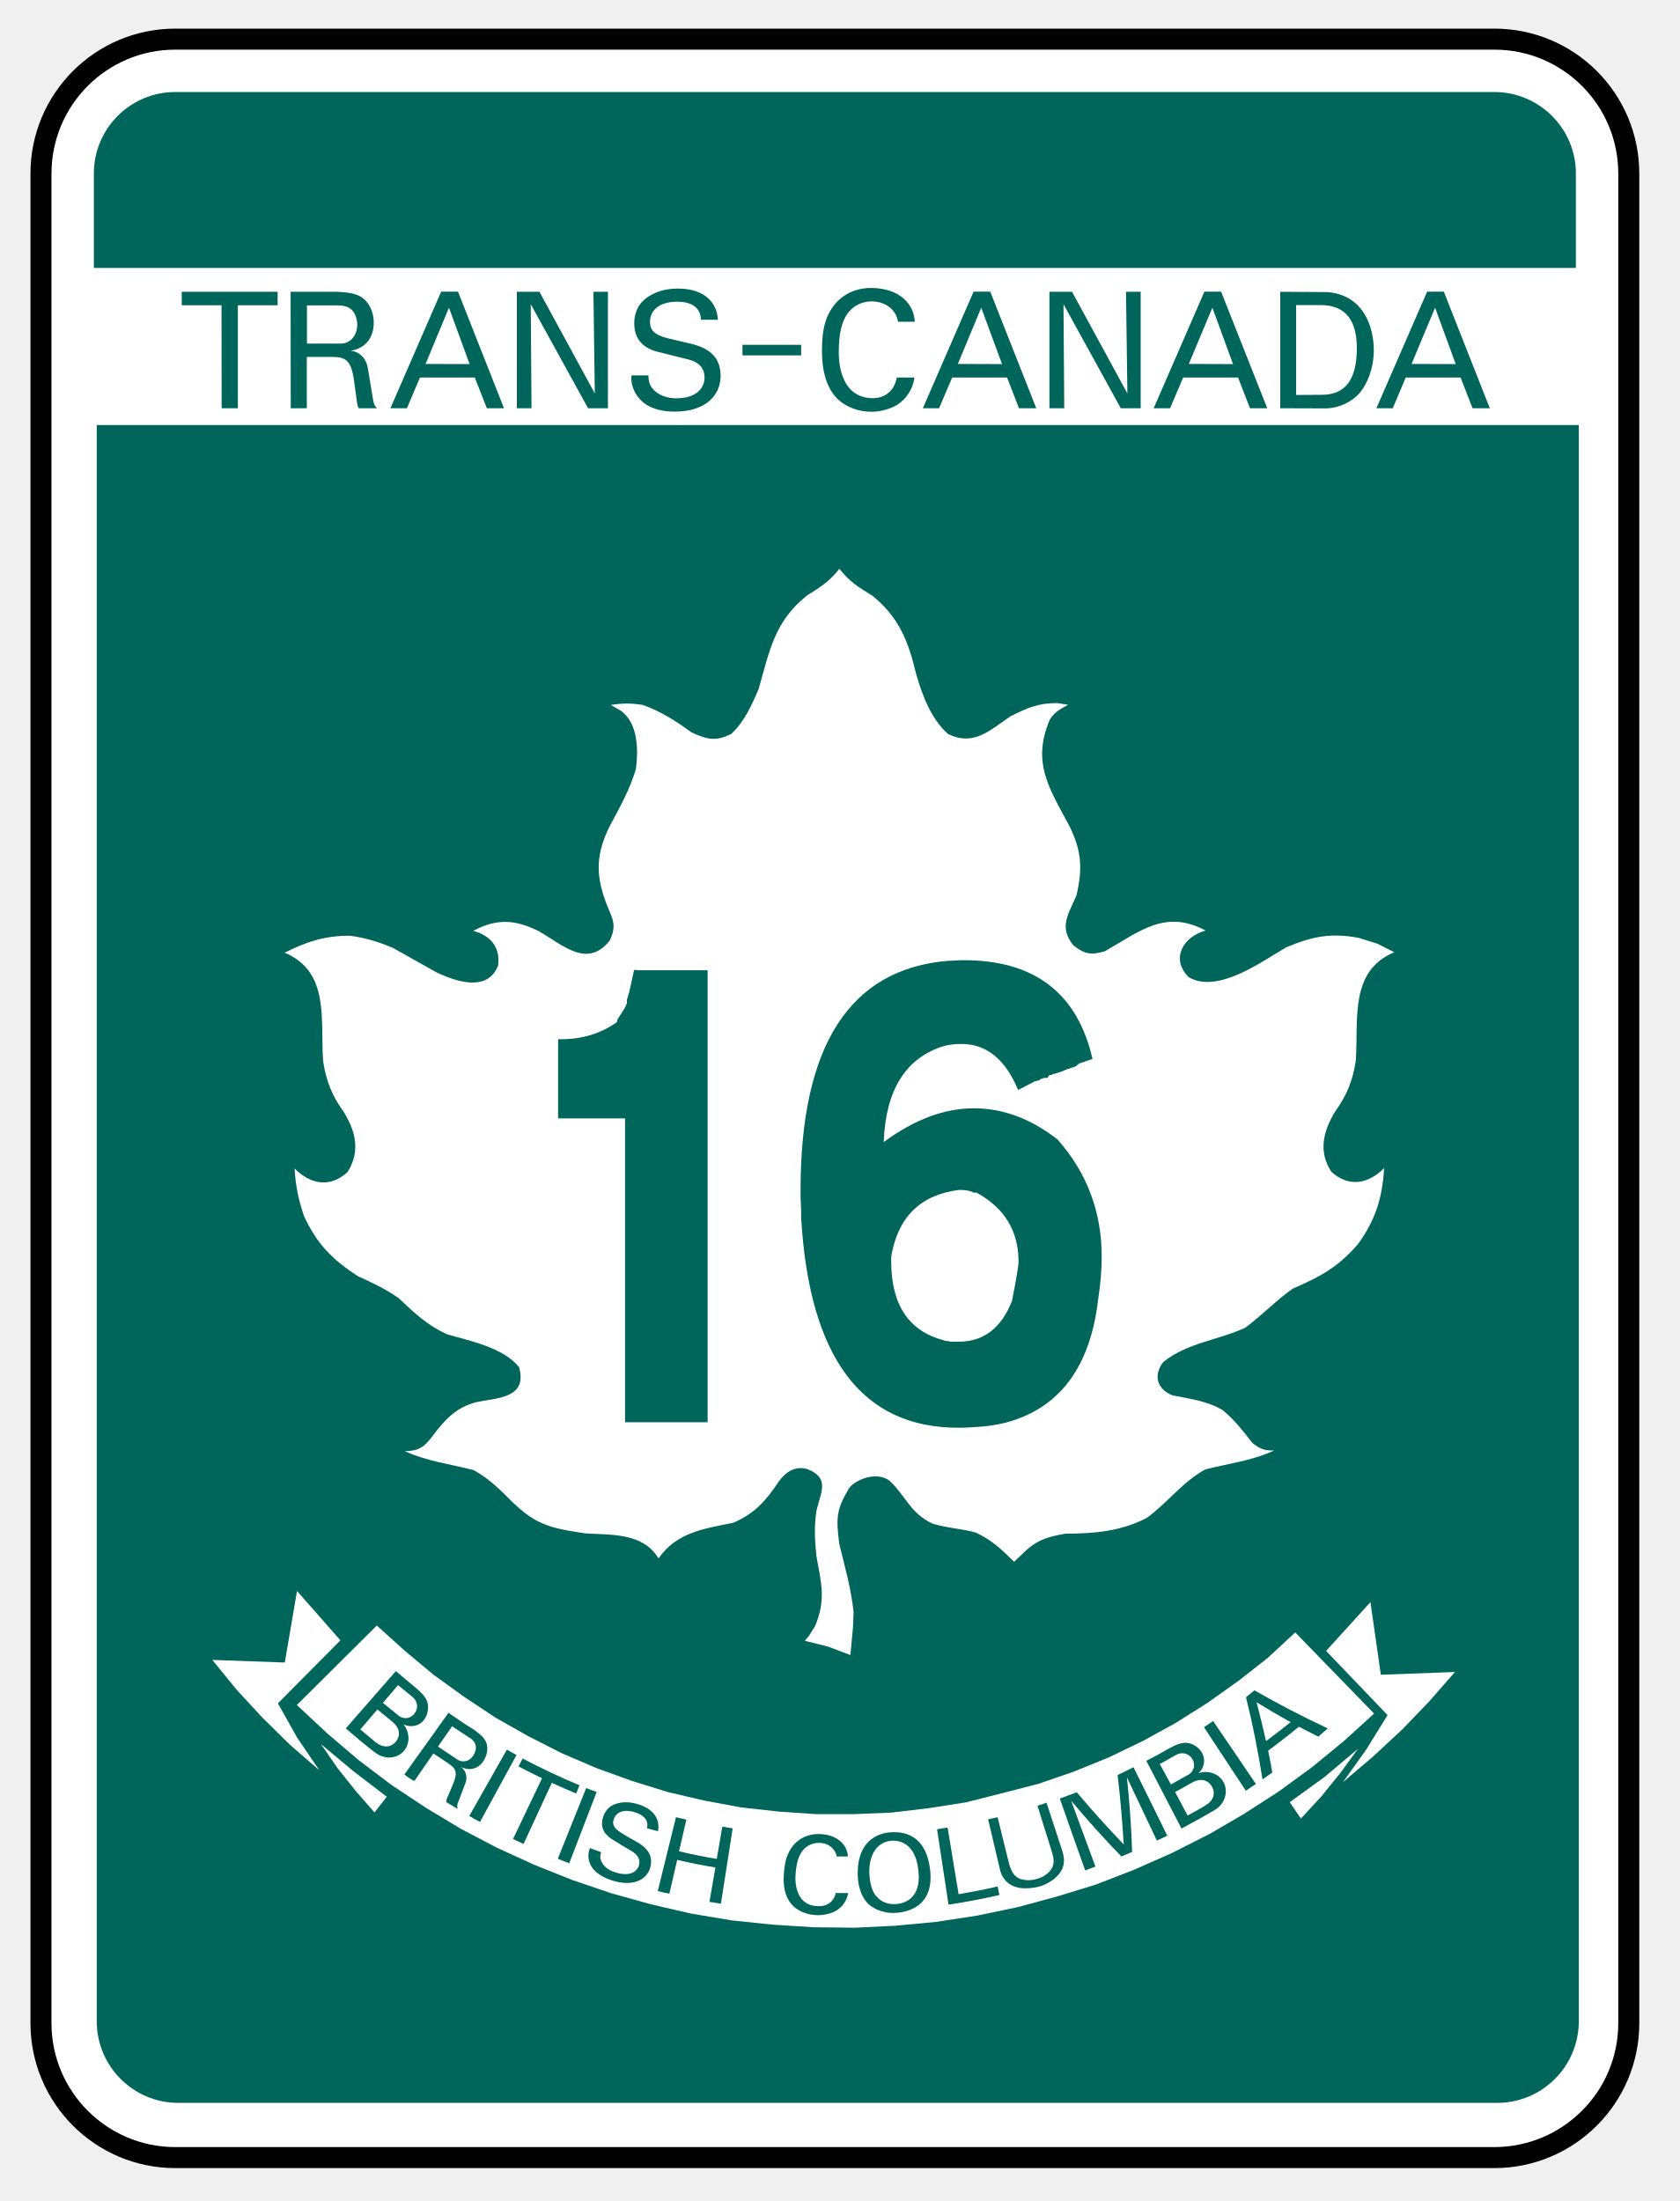
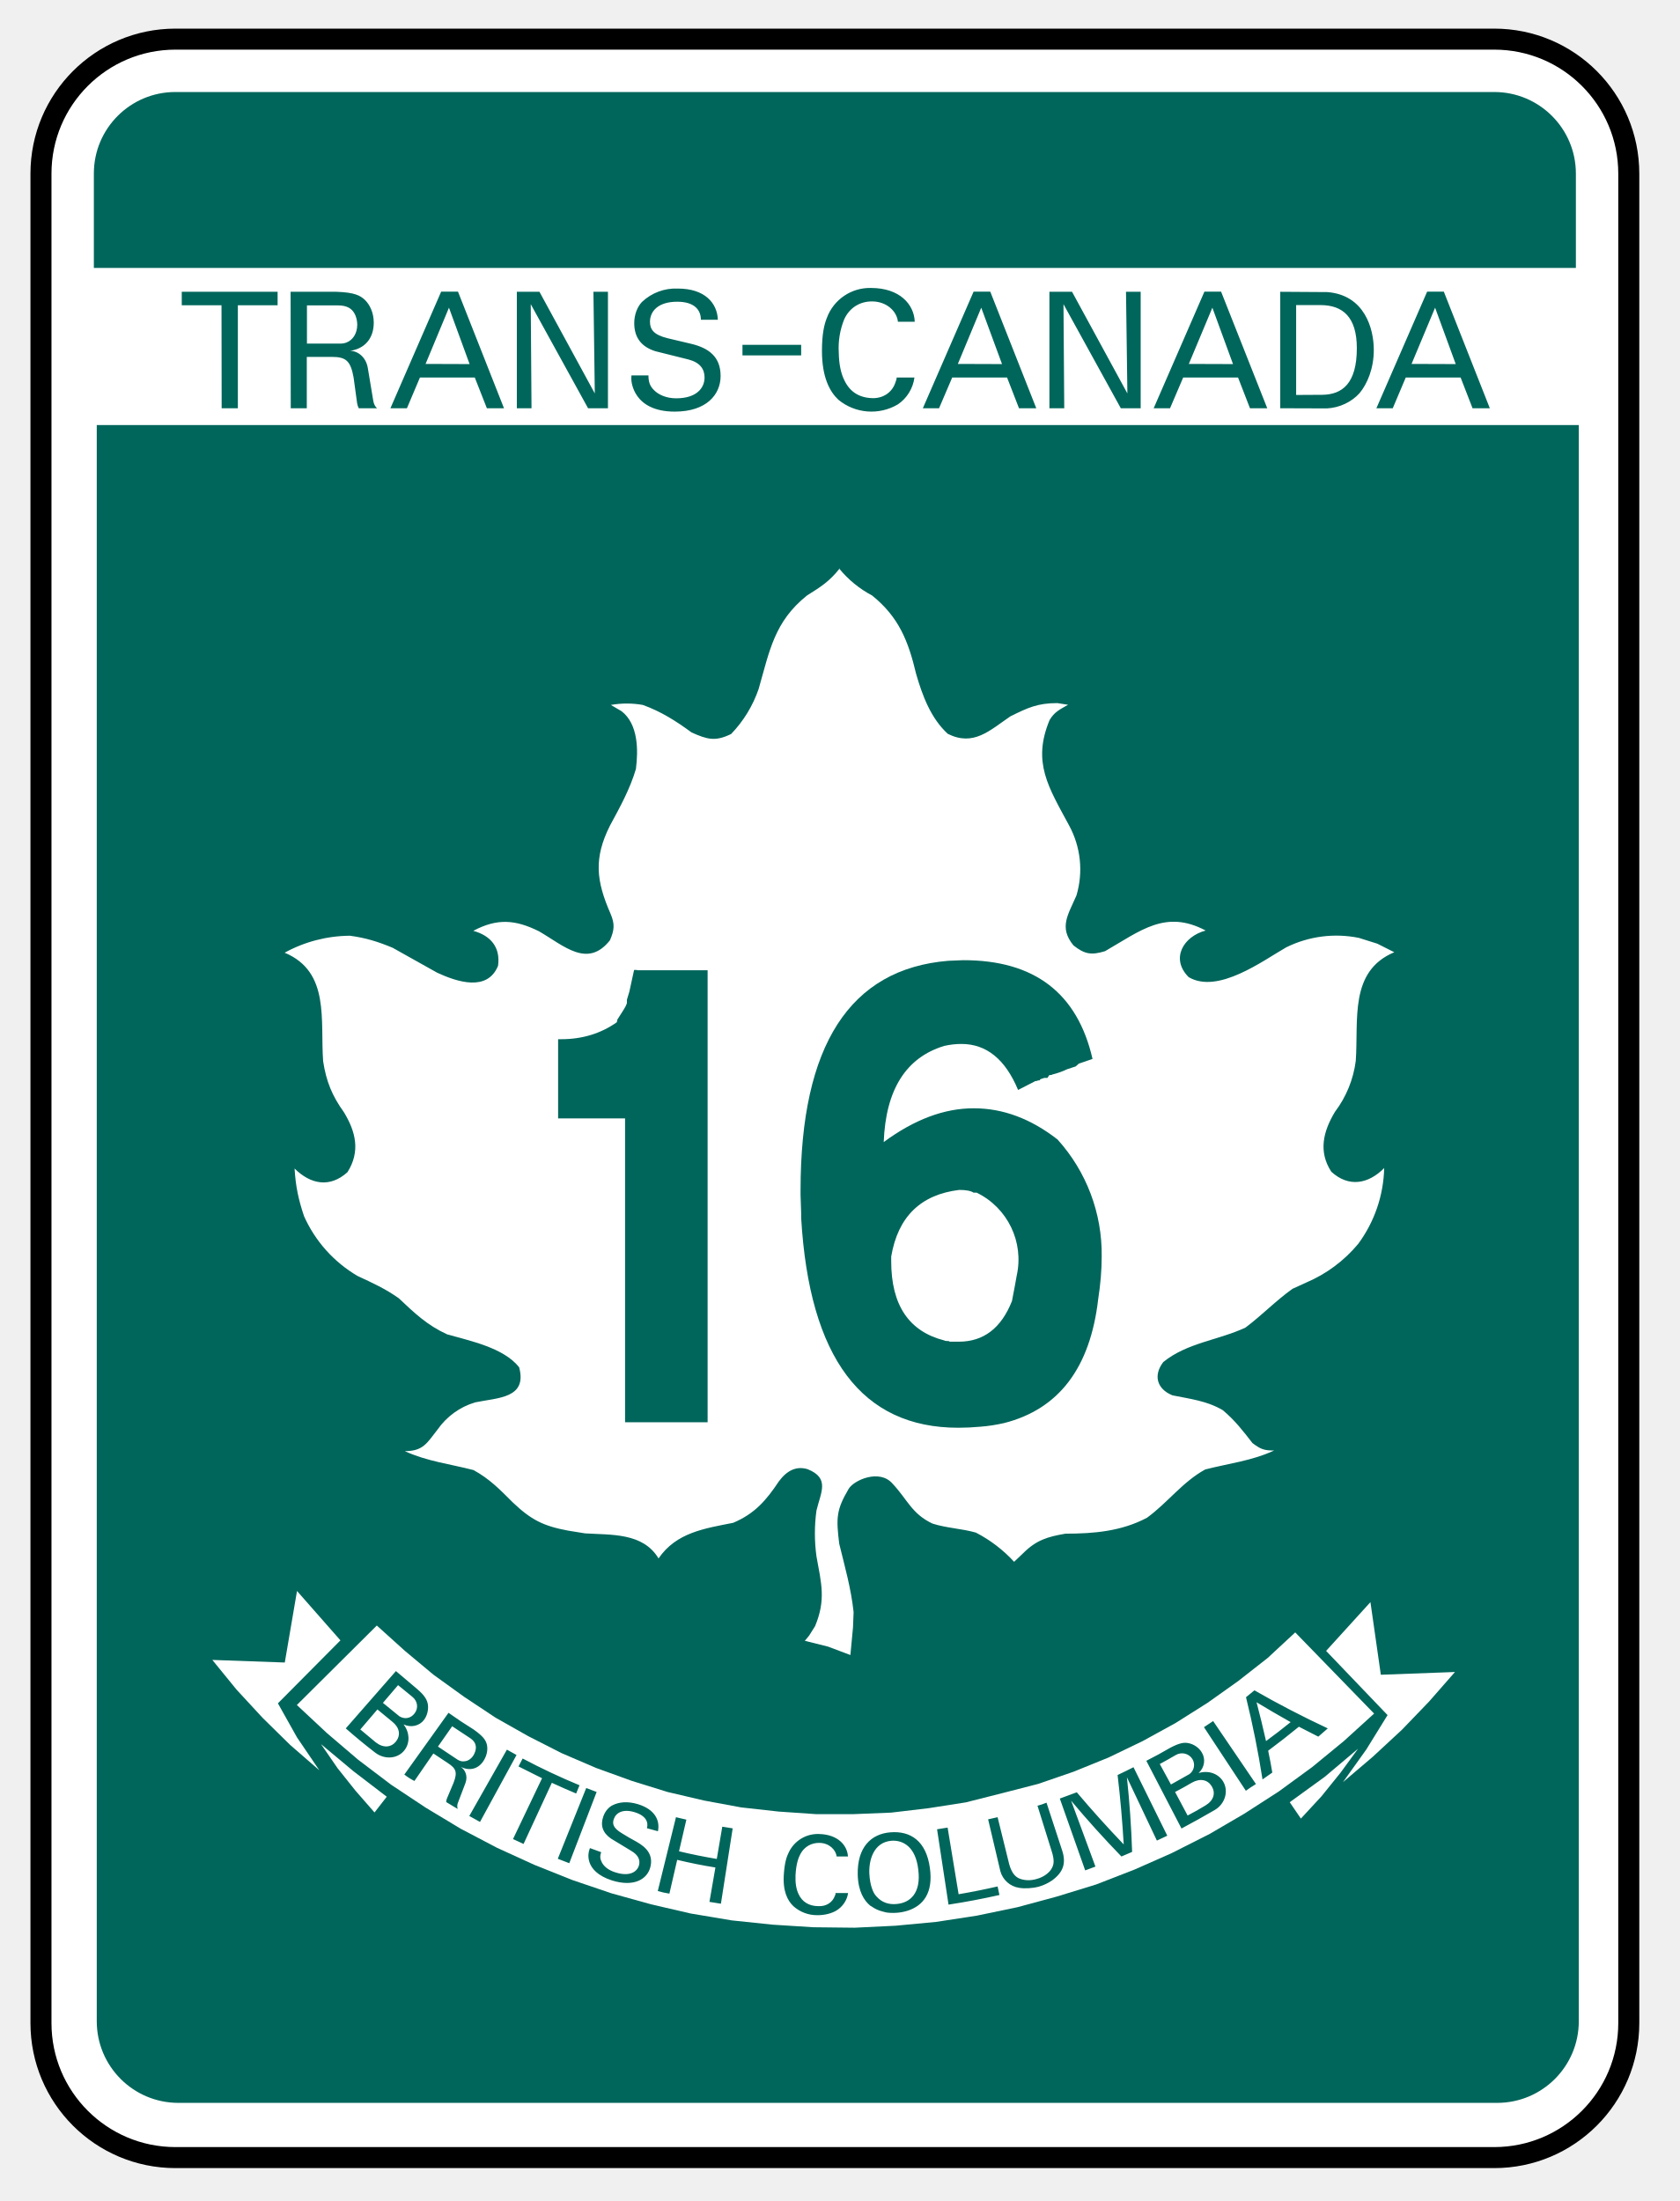
- <svg xmlns="http://www.w3.org/2000/svg" version="1.1" id="TCH" x="0px" y="0px" viewBox="0 0 109.88 144" style="enable-background:new 0 0 109.88 144;" xml:space="preserve">
-   <style type="text/css">
- 	.Arched_x0020_Green{fill:url(#SVGID_1_);stroke:#FFFFFF;stroke-width:0.25;stroke-miterlimit:1;}
- 	.st0{fill-rule:evenodd;clip-rule:evenodd;fill:#FFFFFF;stroke:#000000;stroke-width:1.375;}
- 	.st1{fill-rule:evenodd;clip-rule:evenodd;fill:#00665B;}
- 	.st2{fill:#00665B;}
- </style>
-   <linearGradient id="SVGID_1_" gradientUnits="userSpaceOnUse" x1="17.5" y1="108" x2="18.207" y2="107.293">
-     <stop offset="0" style="stop-color:#20AC4B" />
-     <stop offset="0.983" style="stop-color:#19361A" />
+ <svg xmlns="http://www.w3.org/2000/svg" xml:space="preserve" id="TCH" x="0" y="0" viewBox="0 0 109.88 144">
+   <style>.st1{fill-rule:evenodd;clip-rule:evenodd}.st1,.st2{fill:#00665b}</style>
+   <linearGradient id="SVGID_1_" x1="17.5" x2="18.21" y1="108" y2="107.29" gradientUnits="userSpaceOnUse">
+     <stop offset="0" style="stop-color:#20ac4b" />
+     <stop offset=".98" style="stop-color:#19361a" />
  </linearGradient>
-   <path class="st0" d="M97.75,141.16c4.86,0,8.8-3.94,8.8-8.8v-121c0-4.86-3.93-8.8-8.8-8.8H11.47c-4.86,0-8.79,3.94-8.79,8.8v121  c0,4.86,3.94,8.8,8.79,8.8H97.75z" />
-   <path class="st1" d="M103.28,27.81v104.43c0,2.95-2.39,5.34-5.34,5.34H11.66c-2.94,0-5.33-2.39-5.33-5.34V27.81H103.28z   M53.32,106.39l-0.39,0.62l-0.28,0.34l1.52,0.38l1.46,0.55l0.17-1.8l0.04-1.01c-0.17-1.57-0.57-2.95-0.94-4.47  c-0.21-1.69-0.19-2.22,0.61-3.58c0.33-0.58,2.03-1.34,2.88-0.35c0.97,1.03,1.25,1.97,2.61,2.61c0.94,0.3,1.89,0.32,2.84,0.59  c1.07,0.51,1.66,1.08,2.5,1.91l0.59-0.56c0.86-0.86,1.6-1.08,2.77-1.28c1.87,0,3.67-0.16,5.33-1.04c1.36-0.99,2.32-2.34,3.81-3.16  c1.55-0.4,3.04-0.56,4.51-1.24c-0.67,0-0.89-0.09-1.42-0.49c-0.62-0.8-1.15-1.49-1.94-2.15c-1.04-0.61-2.11-0.73-3.29-0.97  c-1.02-0.41-1.27-1.31-0.6-2.18c1.55-1.26,3.61-1.43,5.37-2.25c1.07-0.8,2-1.77,3.08-2.54l0.9-0.41c1.44-0.67,2.36-1.33,3.4-2.53  c1.15-1.61,1.57-2.99,1.7-4.96c-1.04,1.05-2.32,1.28-3.46,0.24c-0.86-1.32-0.53-2.64,0.24-3.92c0.77-1.07,1.16-2.02,1.36-3.33  c0.19-2.66-0.45-5.87,2.52-7.11l-1.11-0.56l-1.21-0.38c-1.85-0.34-3.03-0.1-4.75,0.62c-1.51,0.86-4.46,3.08-6.38,1.95  c-1.21-1.21-0.35-2.66,1.11-3.05c-2.62-1.39-4.25,0.01-6.58,1.35c-0.89,0.27-1.33,0.21-2.07-0.38c-0.97-1.19-0.34-2.01,0.2-3.27  c0.41-1.76,0.34-2.93-0.48-4.57c-1.35-2.51-2.43-4.13-1.28-6.9c0.32-0.54,0.67-0.69,1.21-1l-0.7-0.11c-1.29,0-1.93,0.3-3.08,0.87  c-1.36,0.93-2.41,1.98-4.09,1.14c-1.11-1.02-1.66-2.5-2.07-3.92c-0.51-2.15-1.13-3.72-2.88-5.13c-0.93-0.56-1.48-0.91-2.16-1.77  h0.04c-0.67,0.85-1.23,1.2-2.14,1.77c-2.13,1.71-2.44,3.59-3.16,6.11c-0.45,1.06-0.94,2.16-1.8,2.95c-1.04,0.51-1.56,0.36-2.59-0.1  c-1.02-0.75-2-1.37-3.19-1.8c-0.77-0.12-1.31-0.12-2.09,0l0.7,0.41c1.09,0.84,1.1,2.54,0.94,3.78c-0.39,1.32-1.05,2.51-1.7,3.71  c-1.07,2.14-0.9,3.61,0.04,5.76c0.29,0.68,0.25,1.07-0.04,1.74c-1.47,1.85-3,0.36-4.64-0.59c-1.55-0.77-2.74-0.86-4.3-0.03  c1.14,0.31,1.79,1.08,1.62,2.29c-0.7,1.71-2.68,1.05-3.98,0.45l-2.91-1.63c-0.96-0.4-1.76-0.65-2.8-0.79  c-1.66,0-2.78,0.37-4.27,1.11c2.99,1.25,2.32,4.43,2.52,7.11c0.2,1.31,0.59,2.26,1.36,3.33c0.77,1.27,1.09,2.56,0.23,3.92  c-1.15,1.04-2.41,0.8-3.46-0.24c0.07,1.16,0.25,2.02,0.62,3.12c0.85,1.82,1.83,2.82,3.5,3.91c0.97,0.45,1.83,0.84,2.7,1.46  c1.04,0.98,1.85,1.76,3.16,2.36c1.51,0.43,3.69,0.87,4.71,2.15c0.55,2.04-1.38,1.99-2.88,2.3c-1.12,0.34-1.71,0.87-2.45,1.77  c-0.71,0.91-0.95,1.42-2.15,1.42c1.46,0.67,2.96,0.84,4.5,1.24c1.05,0.58,1.71,1.26,2.57,2.12c1.2,1.14,2,1.54,3.61,1.84l1.11,0.18  c1.7,0.11,3.79-0.06,4.81,1.64c1.16-1.7,3.02-1.96,4.88-2.33c1.4-0.59,2.16-1.46,2.99-2.71c0.53-0.72,1.15-1.02,1.88-0.8  c1.47,0.59,0.87,1.5,0.58,2.71c-0.16,1.05-0.11,1.93,0,2.99C53.73,103.6,54.04,104.66,53.32,106.39z M89.89,112.11l-5.16-5.31  l-1.8,1.67l-1.94,1.52l-2,1.42l-2.09,1.32l-2.15,1.18l-2.22,1.07l-2.29,0.93l-2.32,0.8l-2.29,0.59l-2.45,0.62l-2.43,0.38l-2.45,0.29  l-2.46,0.1h-2.46l-2.46-0.17l-2.43-0.27l-2.43-0.45l-2.39-0.56l-2.35-0.73L39,115.67l-2.26-0.97l-2.18-1.11l-2.14-1.21l-2.05-1.36  l-2.01-1.45l-1.87-1.56l-1.84-1.66l-5.23,5.2l1.97,1.84l2.04,1.74l2.15,1.63l2.26,1.5l2.29,1.38l2.38,1.25l2.43,1.11l2.5,1  l2.56,0.87l2.59,0.72l2.59,0.6l2.68,0.45l2.67,0.28l2.67,0.17l2.71,0.03l2.67-0.13l2.66-0.25l2.67-0.41l2.64-0.55l2.59-0.7  l2.57-0.79l2.52-0.98l2.42-1.07l2.49-1.26l2.26-1.32l2.25-1.45l2.19-1.6l2.07-1.7L89.89,112.11z M89.65,104.82l-2.9,3.19l4.02,4.2  l-1.39,2.25l-1.53,2.14l1.95-1.66l1.91-1.77l1.77-1.84l1.7-1.94l-4.85,0.18L89.65,104.82z M18.18,111.44l4.09-4.12l-2.84-3.23  l-0.8,4.68l-4.74-0.17l1.59,1.95l1.7,1.84l1.8,1.77l1.91,1.66l-1.46-2.15L18.18,111.44z M88.84,114.41l-2.18,1.84l-2.29,1.66  l0.73,1.07l1.35-1.46l1.25-1.55L88.84,114.41z M25.3,117.55l-2.18-1.67l-2.12-1.77l1.08,1.57l1.18,1.48l1.24,1.42L25.3,117.55z" />
-   <path class="st1" d="M103.09,17.53H6.14v-6.18c0-2.94,2.38-5.33,5.33-5.33h86.28c2.95,0,5.34,2.39,5.34,5.33V17.53z" />
-   <path class="st1" d="M14.5,26.71l-0.01-6.74h-2.6v-0.88h6.27v0.88h-2.6v6.74H14.5z M20.08,22.48h2.22c0.29-0.01,0.48-0.09,0.65-0.24  c0.11-0.09,0.42-0.4,0.42-1c0-0.26-0.07-0.54-0.18-0.73c-0.18-0.32-0.48-0.53-1.09-0.53h-2.02V22.48z M19.02,26.71l-0.01-7.62l3,0  c1.2,0.04,1.56,0.25,1.86,0.53c0.33,0.32,0.58,0.85,0.58,1.49c0,1.05-0.61,1.71-1.54,1.84c0.52,0.02,1.03,0.42,1.15,1.12l0.36,2.16  c0.03,0.18,0.11,0.37,0.25,0.48h-1.2c-0.06-0.1-0.09-0.22-0.11-0.34l-0.23-1.68c-0.2-1.11-0.52-1.34-1.43-1.34h-1.63v3.36H19.02z   M27.84,23.81l2.88,0.01l-1.35-3.69L27.84,23.81z M25.54,26.71l3.32-7.63h1.1l3.01,7.63h-1.12l-0.79-2.01h-3.59l-0.85,2.01H25.54z   M33.81,26.71v-7.62h1.48l3.62,6.65l-0.09-6.65h0.95v7.62h-1.3l-3.75-6.81l0.05,6.81H33.81z M41.31,24.56h1.11  c0,0.45,0.11,0.71,0.35,0.95c0.27,0.29,0.79,0.55,1.46,0.55c1.34,0,1.86-0.68,1.86-1.36c0-0.55-0.29-0.98-1.05-1.18l-2.16-0.54  c-0.92-0.29-1.39-0.89-1.39-1.84c0-0.57,0.21-1.07,0.5-1.38c0.47-0.49,1.24-0.88,2.36-0.88c1.76,0,2.57,0.95,2.61,2.04h-1.11  c0-0.63-0.41-1.18-1.55-1.18c-1.24,0-1.78,0.62-1.78,1.31c0,0.48,0.21,0.85,1.16,1.08l1.56,0.37c1.1,0.27,1.9,0.82,1.9,2.1  c0,1.2-0.91,2.33-3,2.33c-2.73,0-2.84-1.99-2.84-2.11l0-0.14C41.31,24.64,41.31,24.59,41.31,24.56z M48.57,23.25v-0.69h3.84v0.69  H48.57z M58.66,24.7h1.16c-0.09,0.71-0.5,1.37-1.09,1.76c-0.42,0.26-1.04,0.48-1.73,0.48c-0.86,0-1.64-0.32-2.16-0.79  c-0.56-0.53-1.07-1.46-1.07-3.2c0-1.1,0.15-1.73,0.32-2.15c0.49-1.24,1.56-1.96,2.89-1.96c1.88,0,2.82,1.08,2.86,2.21h-1.1  c-0.07-0.68-0.73-1.33-1.7-1.33c-0.79,0-1.46,0.41-1.81,1.16c-0.19,0.42-0.36,1.01-0.36,2.19c0,0.76,0.15,1.38,0.38,1.84  c0.36,0.74,0.99,1.14,1.86,1.14c0.71,0,1.28-0.41,1.48-1.07l0.05-0.15C58.65,24.79,58.66,24.75,58.66,24.7z M62.66,23.81l2.89,0.01  l-1.36-3.69L62.66,23.81z M60.37,26.71l3.32-7.63h1.09l3.01,7.63h-1.13l-0.78-2.01h-3.59l-0.86,2.01H60.37z M68.65,26.71v-7.62h1.48  l3.62,6.65l-0.09-6.65h0.96v7.62h-1.3l-3.75-6.81l0.05,6.81H68.65z M77.77,23.81l2.89,0.01l-1.35-3.69L77.77,23.81z M75.47,26.71  l3.32-7.63h1.09l3.02,7.63h-1.13l-0.78-2.01H77.4l-0.86,2.01H75.47z M84.79,25.84l1.72-0.01c1.29-0.02,2.25-0.73,2.25-3.05  c0-2.04-0.92-2.82-2.38-2.82h-1.59V25.84z M83.75,26.71v-7.62l3.08,0.02c2.45,0.19,3.04,2.41,3.04,3.78c0,1.23-0.43,2.23-0.93,2.83  c-0.5,0.56-1.29,0.96-2.14,1L83.75,26.71z M92.34,23.81l2.89,0.01l-1.35-3.69L92.34,23.81z M90.04,26.71l3.32-7.63h1.09l3.01,7.63  h-1.13l-0.78-2.01h-3.59l-0.85,2.01H90.04z" />
-   <path class="st1" d="M70.99,122.37c-0.56-1.56-1.11-3.13-1.66-4.7c0.37-0.14,0.74-0.27,1.11-0.41c0.98,1.16,2,2.3,3.07,3.41  c-0.09-1.52-0.22-3.04-0.4-4.54c0.36-0.16,0.7-0.34,1.04-0.51c0.74,1.5,1.48,2.98,2.21,4.48c-0.23,0.11-0.45,0.21-0.68,0.32  l-1.96-4.14c0.17,1.62,0.29,3.24,0.34,4.88c-0.24,0.1-0.47,0.2-0.7,0.3c-1.15-1.18-2.25-2.41-3.29-3.65l1.59,4.31  C71.43,122.21,71.21,122.29,70.99,122.37z" />
-   <path class="st1" d="M26.45,116.1l2.89-4.04c0.54,0.38,1.08,0.75,1.64,1.09c0.64,0.45,0.78,0.69,0.86,0.95  c0.08,0.3,0.04,0.68-0.17,1.04c-0.34,0.59-0.93,0.75-1.52,0.46c0.3,0.21,0.46,0.61,0.3,1.05c-0.17,0.45-0.34,0.89-0.51,1.34  c-0.04,0.11-0.04,0.23,0,0.36c-0.25-0.15-0.5-0.3-0.75-0.45c0-0.08,0.02-0.16,0.05-0.24c0.15-0.34,0.29-0.68,0.43-1.02  c0.27-0.7,0.16-0.94-0.37-1.29c-0.32-0.21-0.64-0.42-0.95-0.63l-1.24,1.8C26.87,116.41,26.66,116.26,26.45,116.1z M28.65,114.27  c0.43,0.29,0.86,0.58,1.29,0.86c0.16,0.1,0.3,0.12,0.46,0.1c0.09,0,0.38-0.07,0.58-0.4c0.09-0.16,0.15-0.33,0.15-0.47  c0-0.25-0.08-0.46-0.43-0.68c-0.38-0.24-0.75-0.49-1.12-0.74L28.65,114.27z" />
-   <path class="st1" d="M82.59,116.42c-0.29-1.82-0.64-3.62-1.08-5.38c0.18-0.14,0.37-0.3,0.55-0.45c1.56,0.89,3.16,1.73,4.8,2.49  c-0.2,0.18-0.41,0.36-0.62,0.54c-0.43-0.22-0.84-0.43-1.27-0.65c-0.65,0.54-1.32,1.05-2.01,1.57c0.1,0.47,0.19,0.95,0.27,1.43  C83.02,116.11,82.8,116.27,82.59,116.42z M82.82,113.91c0.55-0.4,1.08-0.82,1.61-1.24c-0.77-0.42-1.5-0.86-2.23-1.3  C82.42,112.21,82.63,113.05,82.82,113.91z" />
-   <path class="st1" d="M22.62,113.08l3.28-3.75c0.45,0.39,0.9,0.77,1.36,1.15c0.57,0.48,0.68,0.76,0.73,1.03  c0.05,0.34-0.04,0.73-0.25,1.01c-0.3,0.4-0.85,0.53-1.34,0.3c0.4,0.52,0.43,1.18,0.08,1.66c-0.43,0.59-1.3,0.67-1.93,0.19  C23.88,114.16,23.24,113.62,22.62,113.08z M23.57,113.15c0.34,0.29,0.68,0.57,1.02,0.85c0.51,0.39,1.01,0.32,1.32-0.07  c0.31-0.41,0.24-0.9-0.25-1.29c-0.32-0.27-0.65-0.54-0.97-0.8L23.57,113.15z M25.05,111.41c0.36,0.29,0.71,0.58,1.08,0.88  c0.34,0.21,0.74,0.14,0.99-0.19c0.27-0.35,0.2-0.81-0.15-1.09c-0.31-0.25-0.62-0.5-0.93-0.76L25.05,111.41z" />
-   <path class="st1" d="M77.29,119.63l-2.3-4.43c0.53-0.27,1.05-0.55,1.56-0.85c0.66-0.35,0.95-0.36,1.22-0.3  c0.33,0.07,0.66,0.29,0.84,0.59c0.27,0.43,0.2,0.99-0.2,1.36c0.64-0.19,1.27,0.03,1.59,0.53c0.39,0.62,0.16,1.47-0.52,1.88  C78.75,118.84,78.02,119.24,77.29,119.63z M77.69,118.78c0.4-0.21,0.79-0.43,1.17-0.66c0.55-0.33,0.67-0.82,0.41-1.25  c-0.27-0.44-0.75-0.55-1.3-0.24c-0.36,0.21-0.73,0.42-1.1,0.61L77.69,118.78z M76.6,116.75c0.4-0.22,0.81-0.45,1.21-0.68  c0.32-0.24,0.39-0.65,0.19-0.99c-0.24-0.38-0.69-0.48-1.08-0.26c-0.35,0.21-0.7,0.4-1.05,0.59L76.6,116.75z" />
-   <path class="st1" d="M64.64,119.03c0.21-0.05,0.41-0.09,0.62-0.14l0.76,3.08c0.18,0.63,0.44,0.85,0.71,0.95  c0.28,0.1,0.66,0.14,1.09,0.01c0.49-0.13,0.85-0.44,0.98-0.69c0.13-0.23,0.2-0.5,0-1.12l-0.93-2.98c0.2-0.06,0.39-0.12,0.59-0.2  l1.04,3.18c0.24,0.79,0.06,1.37-0.68,1.91c-0.26,0.18-0.55,0.32-0.85,0.4c-0.44,0.12-0.95,0.14-1.3,0.08  c-0.66-0.13-1.05-0.51-1.23-1.09C65.18,121.3,64.91,120.17,64.64,119.03z" />
-   <path class="st1" d="M43.03,123.72l1.19-4.83c0.23,0.05,0.45,0.11,0.68,0.16l-0.48,2.07c0.82,0.2,1.65,0.36,2.47,0.5l0.36-2.11  c0.23,0.04,0.45,0.07,0.68,0.11l-0.77,4.93c-0.25-0.04-0.5-0.08-0.75-0.12l0.39-2.25c-0.84-0.14-1.67-0.3-2.5-0.5l-0.51,2.21  C43.52,123.85,43.27,123.79,43.03,123.72z" />
-   <path class="st1" d="M56.93,124.68c-0.41-0.34-0.79-0.94-0.82-2.03c-0.04-1.82,0.9-2.67,2.13-2.77c1.33-0.11,2.35,0.57,2.59,2.33  c0.23,1.64-0.44,2.46-1.43,2.79c-0.22,0.07-0.46,0.13-0.7,0.14c-0.3,0.03-0.63,0-0.73-0.02c-0.09-0.04-0.19-0.04-0.27-0.07  c-0.25-0.07-0.47-0.17-0.68-0.32C56.99,124.72,56.96,124.7,56.93,124.68z M57.35,124.09c0.33,0.37,0.77,0.52,1.29,0.48  c0.89-0.07,1.63-0.7,1.43-2.26c-0.17-1.47-0.98-1.93-1.75-1.88c-1.19,0.1-1.49,1.3-1.45,2.15c0.04,0.82,0.28,1.29,0.42,1.44  C57.31,124.05,57.33,124.07,57.35,124.09z" />
-   <path class="st1" d="M38.59,120.91c0.25,0.09,0.49,0.18,0.74,0.27c-0.1,0.27-0.07,0.45,0.04,0.66c0.12,0.25,0.42,0.52,0.89,0.66  c0.93,0.3,1.42-0.04,1.54-0.46c0.09-0.34-0.03-0.67-0.51-0.95c-0.45-0.26-0.89-0.53-1.32-0.8c-0.55-0.39-0.71-0.86-0.5-1.46  c0.12-0.34,0.36-0.61,0.62-0.73c0.4-0.2,0.96-0.27,1.65-0.06c1.1,0.34,1.45,1.06,1.3,1.77c-0.24-0.06-0.48-0.13-0.72-0.2  c0.11-0.39-0.06-0.81-0.78-1.04c-0.79-0.25-1.25,0.03-1.39,0.45c-0.1,0.3-0.05,0.57,0.53,0.92c0.31,0.19,0.62,0.38,0.95,0.55  c0.68,0.38,1.12,0.88,0.91,1.68c-0.2,0.76-1.04,1.31-2.5,0.86c-1.92-0.62-1.52-1.9-1.5-1.96c0.01-0.03,0.02-0.06,0.03-0.09  C38.57,120.95,38.58,120.93,38.59,120.91z" />
-   <path class="st1" d="M33.56,120.32c0.63-1.33,1.27-2.66,1.9-3.98c-0.52-0.25-1.04-0.51-1.54-0.77l0.27-0.52  c1.22,0.64,2.46,1.23,3.72,1.75l-0.22,0.54c-0.53-0.22-1.05-0.45-1.59-0.7l-1.85,4C34.03,120.54,33.79,120.43,33.56,120.32z" />
-   <path class="st1" d="M54.66,123.85c0.27,0,0.54,0,0.82,0c-0.06,0.45-0.34,0.89-0.77,1.15c-0.3,0.18-0.77,0.31-1.26,0.3  c-0.64-0.02-1.2-0.25-1.55-0.59c-0.39-0.37-0.71-1-0.62-2.13c0.05-0.72,0.18-1.12,0.32-1.39c0.39-0.79,1.12-1.21,1.99-1.2  c1.21,0.03,1.84,0.73,1.88,1.47c-0.25,0-0.5,0-0.74,0c-0.05-0.44-0.49-0.88-1.12-0.89c-0.52-0.01-0.98,0.24-1.24,0.71  c-0.14,0.26-0.29,0.65-0.33,1.42c-0.03,0.49,0.06,0.9,0.2,1.22c0.23,0.5,0.67,0.79,1.31,0.79c0.51,0.02,0.92-0.25,1.07-0.69  c0.01-0.03,0.02-0.06,0.04-0.09C54.64,123.9,54.65,123.88,54.66,123.85z" />
-   <path class="st1" d="M62.05,124.61c-0.25-1.64-0.5-3.28-0.75-4.93c0.22-0.04,0.45-0.08,0.69-0.11l0.72,4.36  c0.86-0.15,1.71-0.31,2.55-0.51l0.12,0.56C64.29,124.23,63.18,124.44,62.05,124.61z" />
-   <path class="st1" d="M81.5,117.16c-0.91-1.39-1.83-2.78-2.74-4.16c0.2-0.13,0.4-0.26,0.6-0.4l2.8,4.12  C81.94,116.86,81.72,117,81.5,117.16z" />
-   <path class="st1" d="M30.7,118.81c0.82-1.44,1.63-2.89,2.46-4.34c0.2,0.12,0.41,0.23,0.63,0.35l-2.39,4.38  C31.16,119.08,30.93,118.95,30.7,118.81z" />
-   <path class="st1" d="M36.49,121.61c0.62-1.54,1.24-3.08,1.86-4.63c0.23,0.09,0.45,0.18,0.68,0.26l-1.79,4.66  C36.99,121.81,36.74,121.71,36.49,121.61z" />
-   <g>
-     <path class="st2" d="M41.68,63.48h4.61v29.57h-5.4V73.17h-4.38v-5.18h0.2c1.38,0,2.59-0.37,3.64-1.11l0.04-0.18   c0.13-0.21,0.25-0.4,0.37-0.58c0.12-0.18,0.2-0.34,0.25-0.49v-0.22l0.16-0.53l0.31-1.42H41.68z" />
-     <path class="st2" d="M71.47,69.28l-0.9,0.31l-0.2,0.18l-0.55,0.18c-0.26,0.12-0.51,0.21-0.74,0.27c-0.03,0.03-0.09,0.04-0.2,0.04   c-0.03,0-0.04,0.02-0.04,0.04c-0.03,0.03-0.09,0.04-0.2,0.04l-0.12,0.18h-0.2c-0.21,0.06-0.31,0.1-0.29,0.13   c0.01,0.03-0.03,0.04-0.14,0.04c-0.03,0.03-0.08,0.04-0.16,0.04l-1.13,0.58c-0.83-2.01-2.07-3.01-3.71-3.01   c-0.37,0-0.74,0.04-1.13,0.13c-2.5,0.77-3.82,2.86-3.95,6.29c2.01-1.48,3.97-2.21,5.9-2.21c1.9,0,3.73,0.68,5.47,2.04   c1.93,2.18,2.89,4.74,2.89,7.66c0,0.88-0.08,1.81-0.23,2.79c-0.52,4.49-2.57,7.19-6.14,8.1c-0.52,0.12-1.04,0.2-1.54,0.24   c-0.51,0.04-1,0.07-1.47,0.07c-6.31,0-9.74-4.58-10.28-13.72c0-0.03,0-0.13,0-0.31s-0.01-0.38-0.02-0.6s-0.02-0.42-0.02-0.6   s0-0.28,0-0.31c0-9.47,3.22-14.48,9.66-15.01c0.16,0,0.32-0.01,0.49-0.02c0.17-0.01,0.33-0.02,0.49-0.02   C67.67,62.81,70.48,64.97,71.47,69.28z M58.3,82.21v0.31c0,2.86,1.16,4.59,3.48,5.18c0.03,0.03,0.12,0.04,0.27,0.04   c0.03,0,0.05,0.01,0.08,0.04h0.59c1.62,0,2.78-0.89,3.48-2.66c0.13-0.68,0.24-1.23,0.31-1.66s0.12-0.73,0.12-0.91   c0-2.01-0.91-3.51-2.74-4.52h-0.2c-0.18-0.12-0.5-0.18-0.94-0.18C60.23,78.16,58.74,79.61,58.3,82.21z" />
-   </g>
+   <path d="M97.75 141.16a8.8 8.8 0 0 0 8.8-8.8v-121a8.8 8.8 0 0 0-8.8-8.8H11.47a8.8 8.8 0 0 0-8.79 8.8v121a8.8 8.8 0 0 0 8.79 8.8z" style="fill-rule:evenodd;clip-rule:evenodd;fill:#fff;stroke:#000;stroke-width:1.375" />
+   <path d="M103.28 27.81v104.43a5.34 5.34 0 0 1-5.34 5.34H11.66a5.34 5.34 0 0 1-5.33-5.34V27.81zm-49.96 78.58-.39.62-.28.34 1.52.38 1.46.55.17-1.8.04-1.01c-.17-1.57-.57-2.95-.94-4.47-.21-1.69-.19-2.22.61-3.58.33-.58 2.03-1.34 2.88-.35.97 1.03 1.25 1.97 2.61 2.61.94.3 1.89.32 2.84.59a9 9 0 0 1 2.5 1.91l.59-.56c.86-.86 1.6-1.08 2.77-1.28 1.87 0 3.67-.16 5.33-1.04 1.36-.99 2.32-2.34 3.81-3.16 1.55-.4 3.04-.56 4.51-1.24-.67 0-.89-.09-1.42-.49-.62-.8-1.15-1.49-1.94-2.15-1.04-.61-2.11-.73-3.29-.97-1.02-.41-1.27-1.31-.6-2.18 1.55-1.26 3.61-1.43 5.37-2.25 1.07-.8 2-1.77 3.08-2.54l.9-.41a9 9 0 0 0 3.4-2.53 8.7 8.7 0 0 0 1.7-4.96c-1.04 1.05-2.32 1.28-3.46.24-.86-1.32-.53-2.64.24-3.92a7 7 0 0 0 1.36-3.33c.19-2.66-.45-5.87 2.52-7.11l-1.11-.56-1.21-.38a7.4 7.4 0 0 0-4.75.62c-1.51.86-4.46 3.08-6.38 1.95-1.21-1.21-.35-2.66 1.11-3.05-2.62-1.39-4.25.01-6.58 1.35-.89.27-1.33.21-2.07-.38-.97-1.19-.34-2.01.2-3.27a6 6 0 0 0-.48-4.57c-1.35-2.51-2.43-4.13-1.28-6.9.32-.54.67-.69 1.21-1l-.7-.11c-1.29 0-1.93.3-3.08.87-1.36.93-2.41 1.98-4.09 1.14-1.11-1.02-1.66-2.5-2.07-3.92-.51-2.15-1.13-3.72-2.88-5.13a7 7 0 0 1-2.16-1.77h.04c-.67.85-1.23 1.2-2.14 1.77-2.13 1.71-2.44 3.59-3.16 6.11a8 8 0 0 1-1.8 2.95c-1.04.51-1.56.36-2.59-.1-1.02-.75-2-1.37-3.19-1.8a6 6 0 0 0-2.09 0l.7.41c1.09.84 1.1 2.54.94 3.78-.39 1.32-1.05 2.51-1.7 3.71-1.07 2.14-.9 3.61.04 5.76.29.68.25 1.07-.04 1.74-1.47 1.85-3 .36-4.64-.59-1.55-.77-2.74-.86-4.3-.03 1.14.31 1.79 1.08 1.62 2.29-.7 1.71-2.68 1.05-3.98.45l-2.91-1.63c-.96-.4-1.76-.65-2.8-.79a9 9 0 0 0-4.27 1.11c2.99 1.25 2.32 4.43 2.52 7.11.2 1.31.59 2.26 1.36 3.33.77 1.27 1.09 2.56.23 3.92-1.15 1.04-2.41.8-3.46-.24.07 1.16.25 2.02.62 3.12a8.6 8.6 0 0 0 3.5 3.91c.97.45 1.83.84 2.7 1.46 1.04.98 1.85 1.76 3.16 2.36 1.51.43 3.69.87 4.71 2.15.55 2.04-1.38 1.99-2.88 2.3a4.6 4.6 0 0 0-2.45 1.77c-.71.91-.95 1.42-2.15 1.42 1.46.67 2.96.84 4.5 1.24 1.05.58 1.71 1.26 2.57 2.12 1.2 1.14 2 1.54 3.61 1.84l1.11.18c1.7.11 3.79-.06 4.81 1.64 1.16-1.7 3.02-1.96 4.88-2.33 1.4-.59 2.16-1.46 2.99-2.71.53-.72 1.15-1.02 1.88-.8 1.47.59.87 1.5.58 2.71a11 11 0 0 0 0 2.99c.32 1.78.63 2.84-.09 4.57m36.57 5.72-5.16-5.31-1.8 1.67-1.94 1.52-2 1.42-2.09 1.32-2.15 1.18-2.22 1.07-2.29.93-2.32.8-2.29.59-2.45.62-2.43.38-2.45.29-2.46.1h-2.46l-2.46-.17-2.43-.27-2.43-.45-2.39-.56-2.35-.73-2.32-.84-2.26-.97-2.18-1.11-2.14-1.21-2.05-1.36-2.01-1.45-1.87-1.56-1.84-1.66-5.23 5.2 1.97 1.84 2.04 1.74 2.15 1.63 2.26 1.5 2.29 1.38 2.38 1.25 2.43 1.11 2.5 1 2.56.87 2.59.72 2.59.6 2.68.45 2.67.28 2.67.17 2.71.03 2.67-.13 2.66-.25 2.67-.41 2.64-.55 2.59-.7 2.57-.79 2.52-.98 2.42-1.07 2.49-1.26 2.26-1.32 2.25-1.45 2.19-1.6 2.07-1.7zm-.24-7.29-2.9 3.19 4.02 4.2-1.39 2.25-1.53 2.14 1.95-1.66 1.91-1.77 1.77-1.84 1.7-1.94-4.85.18zm-71.47 6.62 4.09-4.12-2.84-3.23-.8 4.68-4.74-.17 1.59 1.95 1.7 1.84 1.8 1.77 1.91 1.66-1.46-2.15zm70.66 2.97-2.18 1.84-2.29 1.66.73 1.07 1.35-1.46 1.25-1.55zm-63.54 3.14-2.18-1.67-2.12-1.77 1.08 1.57 1.18 1.48 1.24 1.42zM103.09 17.53H6.14v-6.18a5.33 5.33 0 0 1 5.33-5.33h86.28a5.34 5.34 0 0 1 5.34 5.33zM14.5 26.71l-.01-6.74h-2.6v-.88h6.27v.88h-2.6v6.74zm5.58-4.23h2.22a1 1 0 0 0 .65-.24c.11-.09.42-.4.42-1 0-.26-.07-.54-.18-.73-.18-.32-.48-.53-1.09-.53h-2.02zm-1.06 4.23-.01-7.62h3c1.2.04 1.56.25 1.86.53.33.32.58.85.58 1.49 0 1.05-.61 1.71-1.54 1.84.52.02 1.03.42 1.15 1.12l.36 2.16c.03.18.11.37.25.48h-1.2a1 1 0 0 1-.11-.34l-.23-1.68c-.2-1.11-.52-1.34-1.43-1.34h-1.63v3.36zm8.82-2.9 2.88.01-1.35-3.69zm-2.3 2.9 3.32-7.63h1.1l3.01 7.63h-1.12l-.79-2.01h-3.59l-.85 2.01zm8.27 0v-7.62h1.48l3.62 6.65-.09-6.65h.95v7.62h-1.3l-3.75-6.81.05 6.81zm7.5-2.15h1.11c0 .45.11.71.35.95.27.29.79.55 1.46.55 1.34 0 1.86-.68 1.86-1.36 0-.55-.29-.98-1.05-1.18l-2.16-.54q-1.39-.43-1.39-1.84c0-.57.21-1.07.5-1.38a3.2 3.2 0 0 1 2.36-.88c1.76 0 2.57.95 2.61 2.04h-1.11c0-.63-.41-1.18-1.55-1.18-1.24 0-1.78.62-1.78 1.31 0 .48.21.85 1.16 1.08l1.56.37c1.1.27 1.9.82 1.9 2.1 0 1.2-.91 2.33-3 2.33-2.73 0-2.84-1.99-2.84-2.11v-.14zm7.26-1.31v-.69h3.84v.69zm10.09 1.45h1.16c-.09.71-.5 1.37-1.09 1.76a3.4 3.4 0 0 1-3.89-.31c-.56-.53-1.07-1.46-1.07-3.2 0-1.1.15-1.73.32-2.15a3 3 0 0 1 2.89-1.96c1.88 0 2.82 1.08 2.86 2.21h-1.1c-.07-.68-.73-1.33-1.7-1.33-.79 0-1.46.41-1.81 1.16a5 5 0 0 0-.36 2.19q.02 1.14.38 1.84.55 1.12 1.86 1.14c.71 0 1.28-.41 1.48-1.07l.05-.15zm4-.89 2.89.01-1.36-3.69zm-2.29 2.9 3.32-7.63h1.09l3.01 7.63h-1.13l-.78-2.01h-3.59l-.86 2.01zm8.28 0v-7.62h1.48l3.62 6.65-.09-6.65h.96v7.62h-1.3l-3.75-6.81.05 6.81zm9.12-2.9 2.89.01-1.35-3.69zm-2.3 2.9 3.32-7.63h1.09l3.02 7.63h-1.13l-.78-2.01H77.4l-.86 2.01zm9.32-.87 1.72-.01c1.29-.02 2.25-.73 2.25-3.05 0-2.04-.92-2.82-2.38-2.82h-1.59zm-1.04.87v-7.62l3.08.02c2.45.19 3.04 2.41 3.04 3.78 0 1.23-.43 2.23-.93 2.83-.5.56-1.29.96-2.14 1zm8.59-2.9 2.89.01-1.35-3.69zm-2.3 2.9 3.32-7.63h1.09l3.01 7.63h-1.13l-.78-2.01h-3.59l-.85 2.01z" class="st1" />
+   <path d="m70.99 122.37-1.66-4.7 1.11-.41q1.47 1.74 3.07 3.41a76 76 0 0 0-.4-4.54q.53-.25 1.04-.51l2.21 4.48-.68.32-1.96-4.14q.26 2.43.34 4.88l-.7.3a66 66 0 0 1-3.29-3.65l1.59 4.31zM26.45 116.1l2.89-4.04q.8.57 1.64 1.09c.64.45.78.69.86.95.08.3.04.68-.17 1.04-.34.59-.93.75-1.52.46.3.21.46.61.3 1.05l-.51 1.34a.6.6 0 0 0 0 .36l-.75-.45q0-.12.05-.24l.43-1.02c.27-.7.16-.94-.37-1.29l-.95-.63-1.24 1.8a4 4 0 0 1-.66-.42m2.2-1.83 1.29.86q.23.14.46.1c.09 0 .38-.07.58-.4q.14-.25.15-.47c0-.25-.08-.46-.43-.68l-1.12-.74zM82.59 116.42a63 63 0 0 0-1.08-5.38l.55-.45q2.34 1.34 4.8 2.49l-.62.54-1.27-.65a54 54 0 0 1-2.01 1.57q.15.7.27 1.43zm.23-2.51q.82-.6 1.61-1.24-1.14-.64-2.23-1.3.33 1.25.62 2.54M22.62 113.08l3.28-3.75 1.36 1.15c.57.48.68.76.73 1.03.05.34-.04.73-.25 1.01-.3.4-.85.53-1.34.3.4.52.43 1.18.08 1.66-.43.59-1.3.67-1.93.19a38 38 0 0 1-1.93-1.59m.95.07 1.02.85c.51.39 1.01.32 1.32-.07.31-.41.24-.9-.25-1.29l-.97-.8zm1.48-1.74 1.08.88c.34.21.74.14.99-.19.27-.35.2-.81-.15-1.09l-.93-.76zM77.29 119.63l-2.3-4.43a29 29 0 0 0 1.56-.85c.66-.35.95-.36 1.22-.3.33.07.66.29.84.59.27.43.2.99-.2 1.36.64-.19 1.27.03 1.59.53.39.62.16 1.47-.52 1.88q-1.1.64-2.19 1.22m.4-.85q.6-.31 1.17-.66c.55-.33.67-.82.41-1.25s-.75-.55-1.3-.24q-.54.32-1.1.61zm-1.09-2.03 1.21-.68a.74.74 0 0 0 .19-.99.8.8 0 0 0-1.08-.26q-.53.31-1.05.59zM64.64 119.03l.62-.14.76 3.08c.18.63.44.85.71.95.28.1.66.14 1.09.01.49-.13.85-.44.98-.69.13-.23.2-.5 0-1.12l-.93-2.98q.3-.08.59-.2l1.04 3.18c.24.79.06 1.37-.68 1.91q-.4.27-.85.4c-.44.12-.95.14-1.3.08a1.5 1.5 0 0 1-1.23-1.09zM43.03 123.72l1.19-4.83.68.16-.48 2.07a36 36 0 0 0 2.47.5l.36-2.11.68.11-.77 4.93-.75-.12.39-2.25q-1.26-.2-2.5-.5l-.51 2.21q-.4-.06-.76-.17M56.93 124.68c-.41-.34-.79-.94-.82-2.03-.04-1.82.9-2.67 2.13-2.77 1.33-.11 2.35.57 2.59 2.33.23 1.64-.44 2.46-1.43 2.79q-.34.11-.7.14c-.3.03-.63 0-.73-.02q-.14-.04-.27-.07a2 2 0 0 1-.68-.32zm.42-.59q.5.55 1.29.48c.89-.07 1.63-.7 1.43-2.26-.17-1.47-.98-1.93-1.75-1.88-1.19.1-1.49 1.3-1.45 2.15.04.82.28 1.29.42 1.44zM38.59 120.91l.74.27c-.1.27-.07.45.04.66.12.25.42.52.89.66.93.3 1.42-.04 1.54-.46.09-.34-.03-.67-.51-.95q-.67-.4-1.32-.8-.82-.57-.5-1.46c.12-.34.36-.61.62-.73.4-.2.96-.27 1.65-.06 1.1.34 1.45 1.06 1.3 1.77l-.72-.2c.11-.39-.06-.81-.78-1.04-.79-.25-1.25.03-1.39.45-.1.3-.05.57.53.92q.46.29.95.55c.68.38 1.12.88.91 1.68-.2.76-1.04 1.31-2.5.86-1.92-.62-1.52-1.9-1.5-1.96l.03-.09zM33.56 120.32l1.9-3.98-1.54-.77.27-.52q1.83.97 3.72 1.75l-.22.54q-.79-.33-1.59-.7l-1.85 4zM54.66 123.85h.82c-.06.45-.34.89-.77 1.15-.3.18-.77.31-1.26.3a2.3 2.3 0 0 1-1.55-.59c-.39-.37-.71-1-.62-2.13.05-.72.18-1.12.32-1.39a2.1 2.1 0 0 1 1.99-1.2c1.21.03 1.84.73 1.88 1.47h-.74c-.05-.44-.49-.88-1.12-.89-.52-.01-.98.24-1.24.71-.14.26-.29.65-.33 1.42q-.03.74.2 1.22c.23.5.67.79 1.31.79.51.02.92-.25 1.07-.69l.04-.09q-.02-.04 0-.08M62.05 124.61l-.75-4.93.69-.11.72 4.36q1.29-.22 2.55-.51l.12.56q-1.64.37-3.33.63M81.5 117.16 78.76 113l.6-.4 2.8 4.12q-.33.2-.66.44M30.7 118.81l2.46-4.34.63.35-2.39 4.38zM36.49 121.61l1.86-4.63.68.26-1.79 4.66z" class="st1" />
+   <path d="M41.68 63.48h4.61v29.57h-5.4V73.17h-4.38v-5.18h.2q2.07 0 3.64-1.11l.04-.18.37-.58q.18-.27.25-.49v-.22l.16-.53.31-1.42h.2zM71.47 69.28l-.9.31-.2.18-.55.18a5 5 0 0 1-.98.35q-.04.04-.2.04l-.12.18h-.2q-.32.09-.29.13.02.04-.14.04-.04.04-.16.04l-1.13.58q-1.25-3.01-3.71-3.01-.55 0-1.13.13-3.75 1.15-3.95 6.29 3.01-2.22 5.9-2.21 2.85 0 5.47 2.04a11.2 11.2 0 0 1 2.89 7.66q0 1.32-.23 2.79-.78 6.73-6.14 8.1-.78.18-1.54.24-.77.07-1.47.07-9.47 0-10.28-13.72v-.31l-.02-.6-.02-.6v-.31q0-14.21 9.66-15.01l.49-.02.49-.02q6.98-.01 8.46 6.46M58.3 82.21v.31q0 4.3 3.48 5.18.04.04.27.04.04 0 .08.04h.59q2.43 0 3.48-2.66.2-1.02.31-1.66a4.86 4.86 0 0 0-2.62-5.43h-.2q-.27-.18-.94-.18-3.79.46-4.45 4.36" class="st2" />
</svg>
